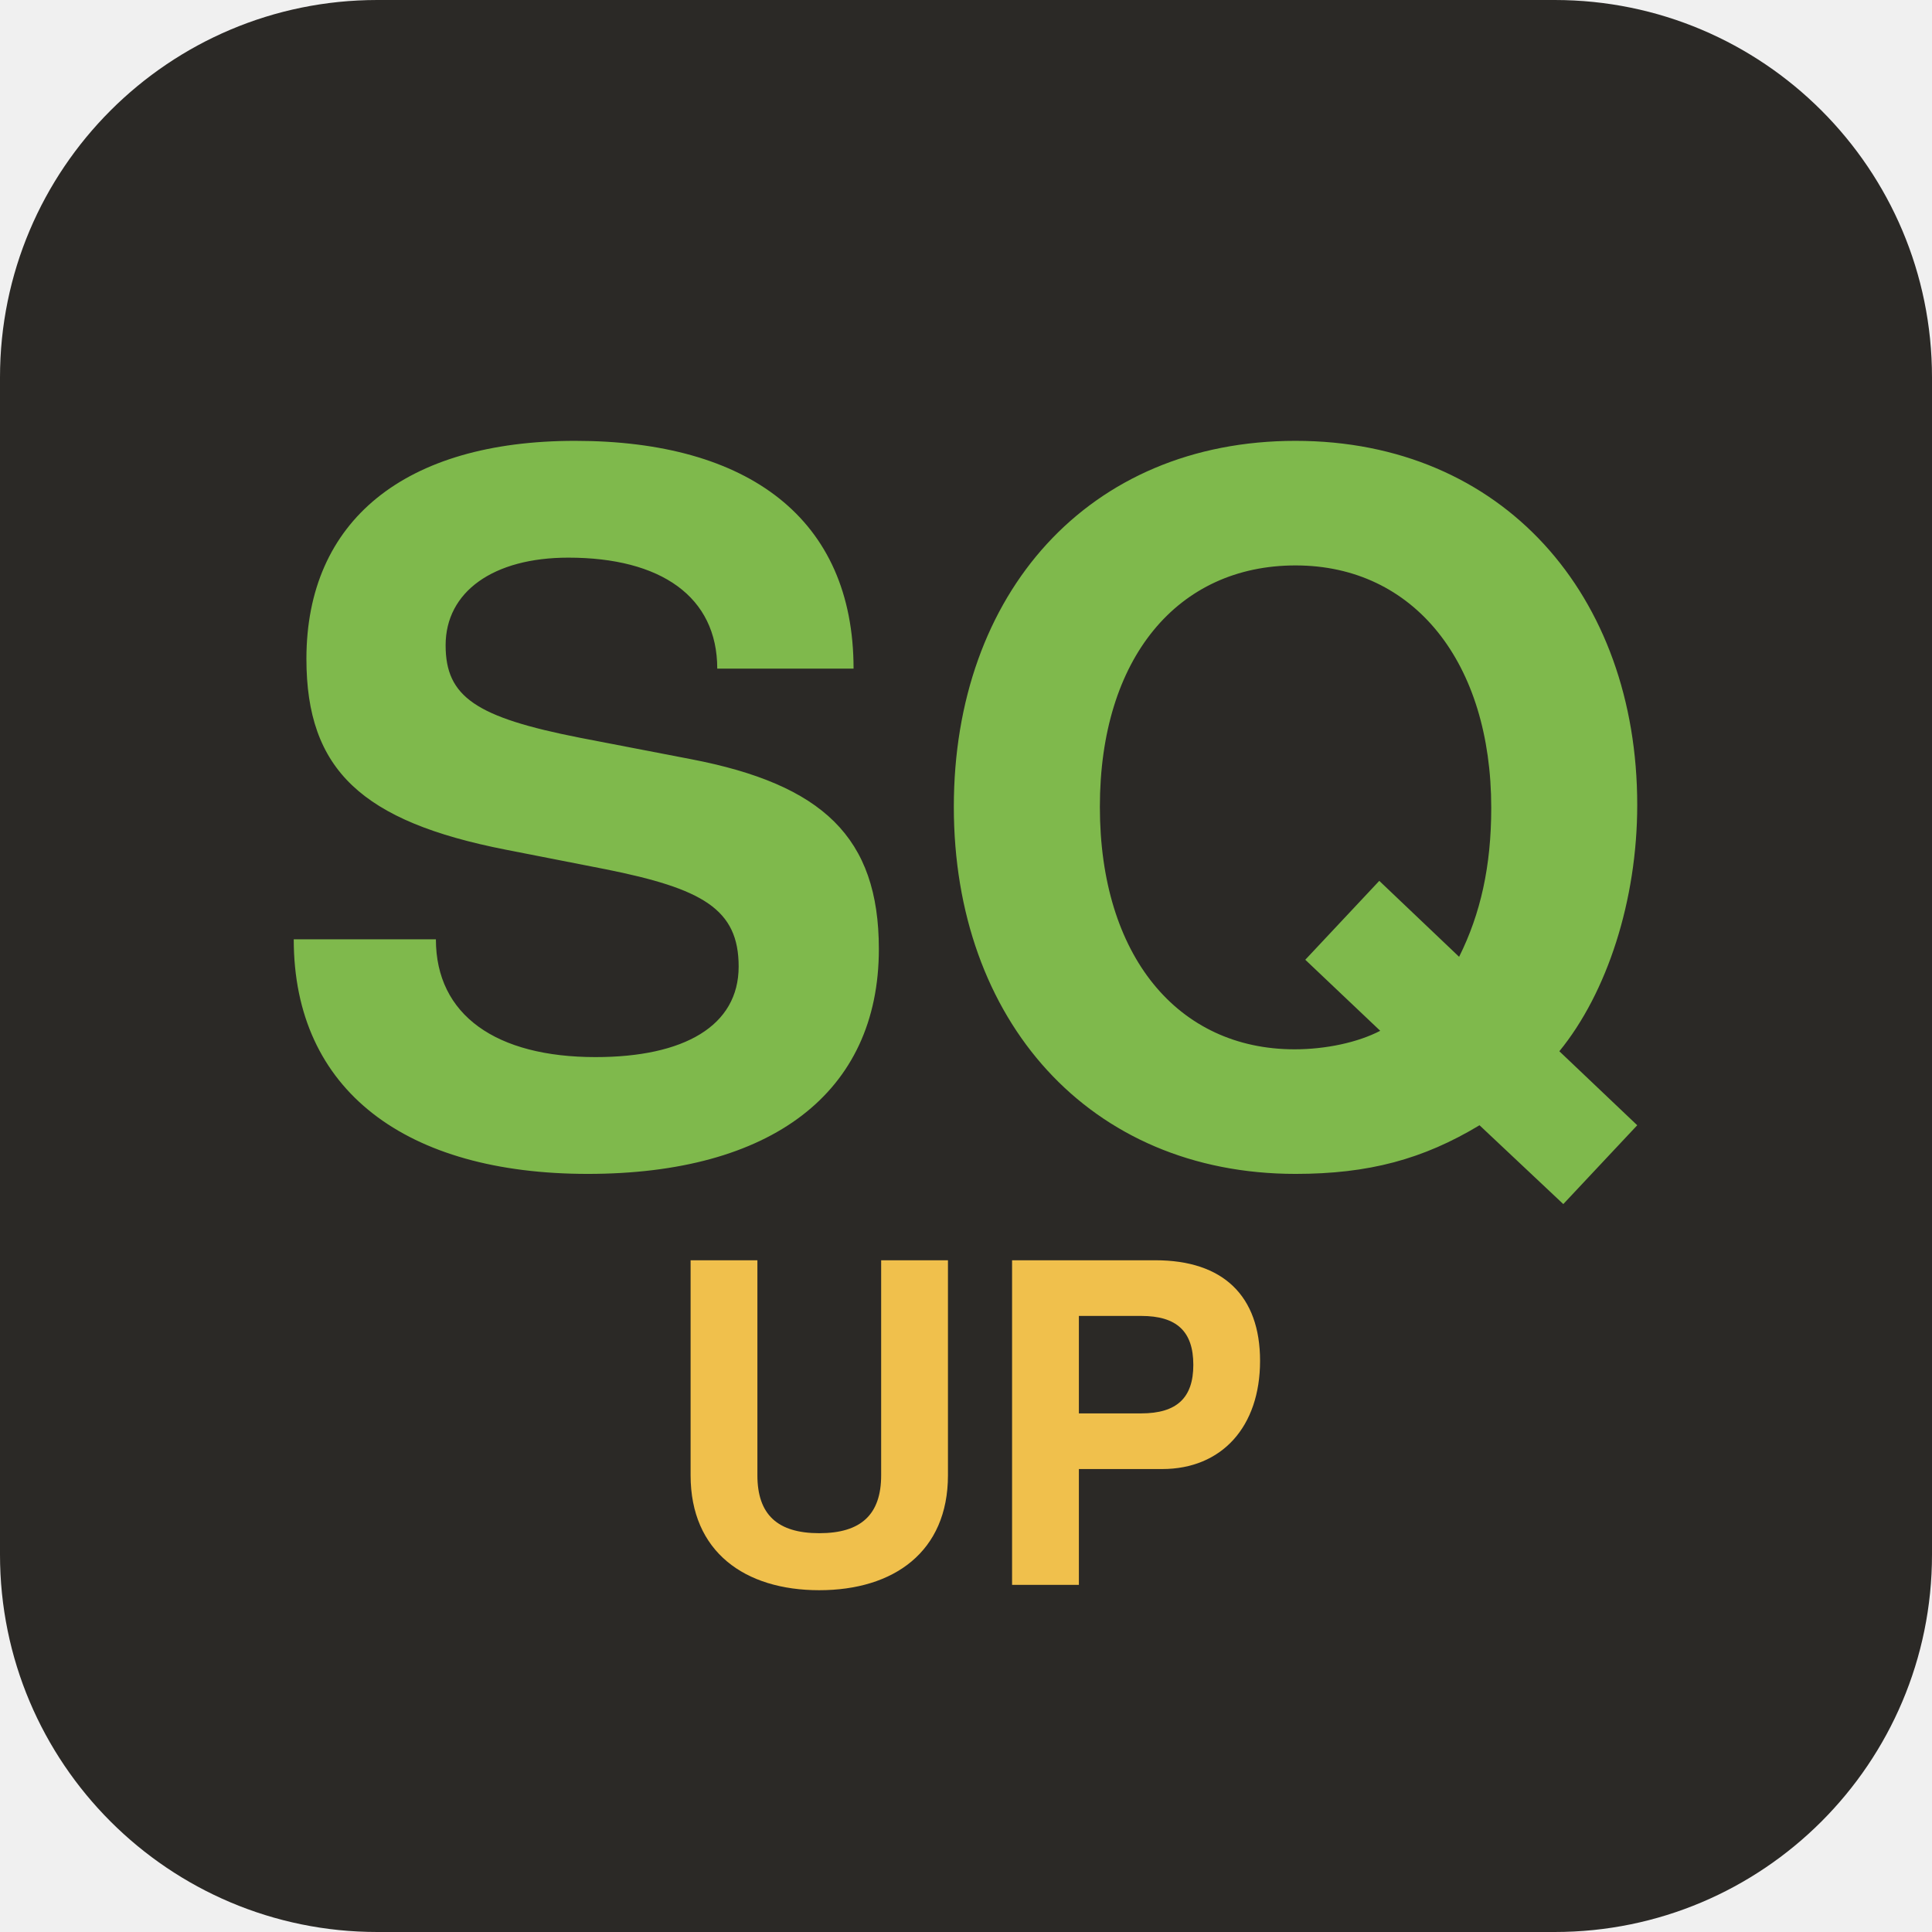
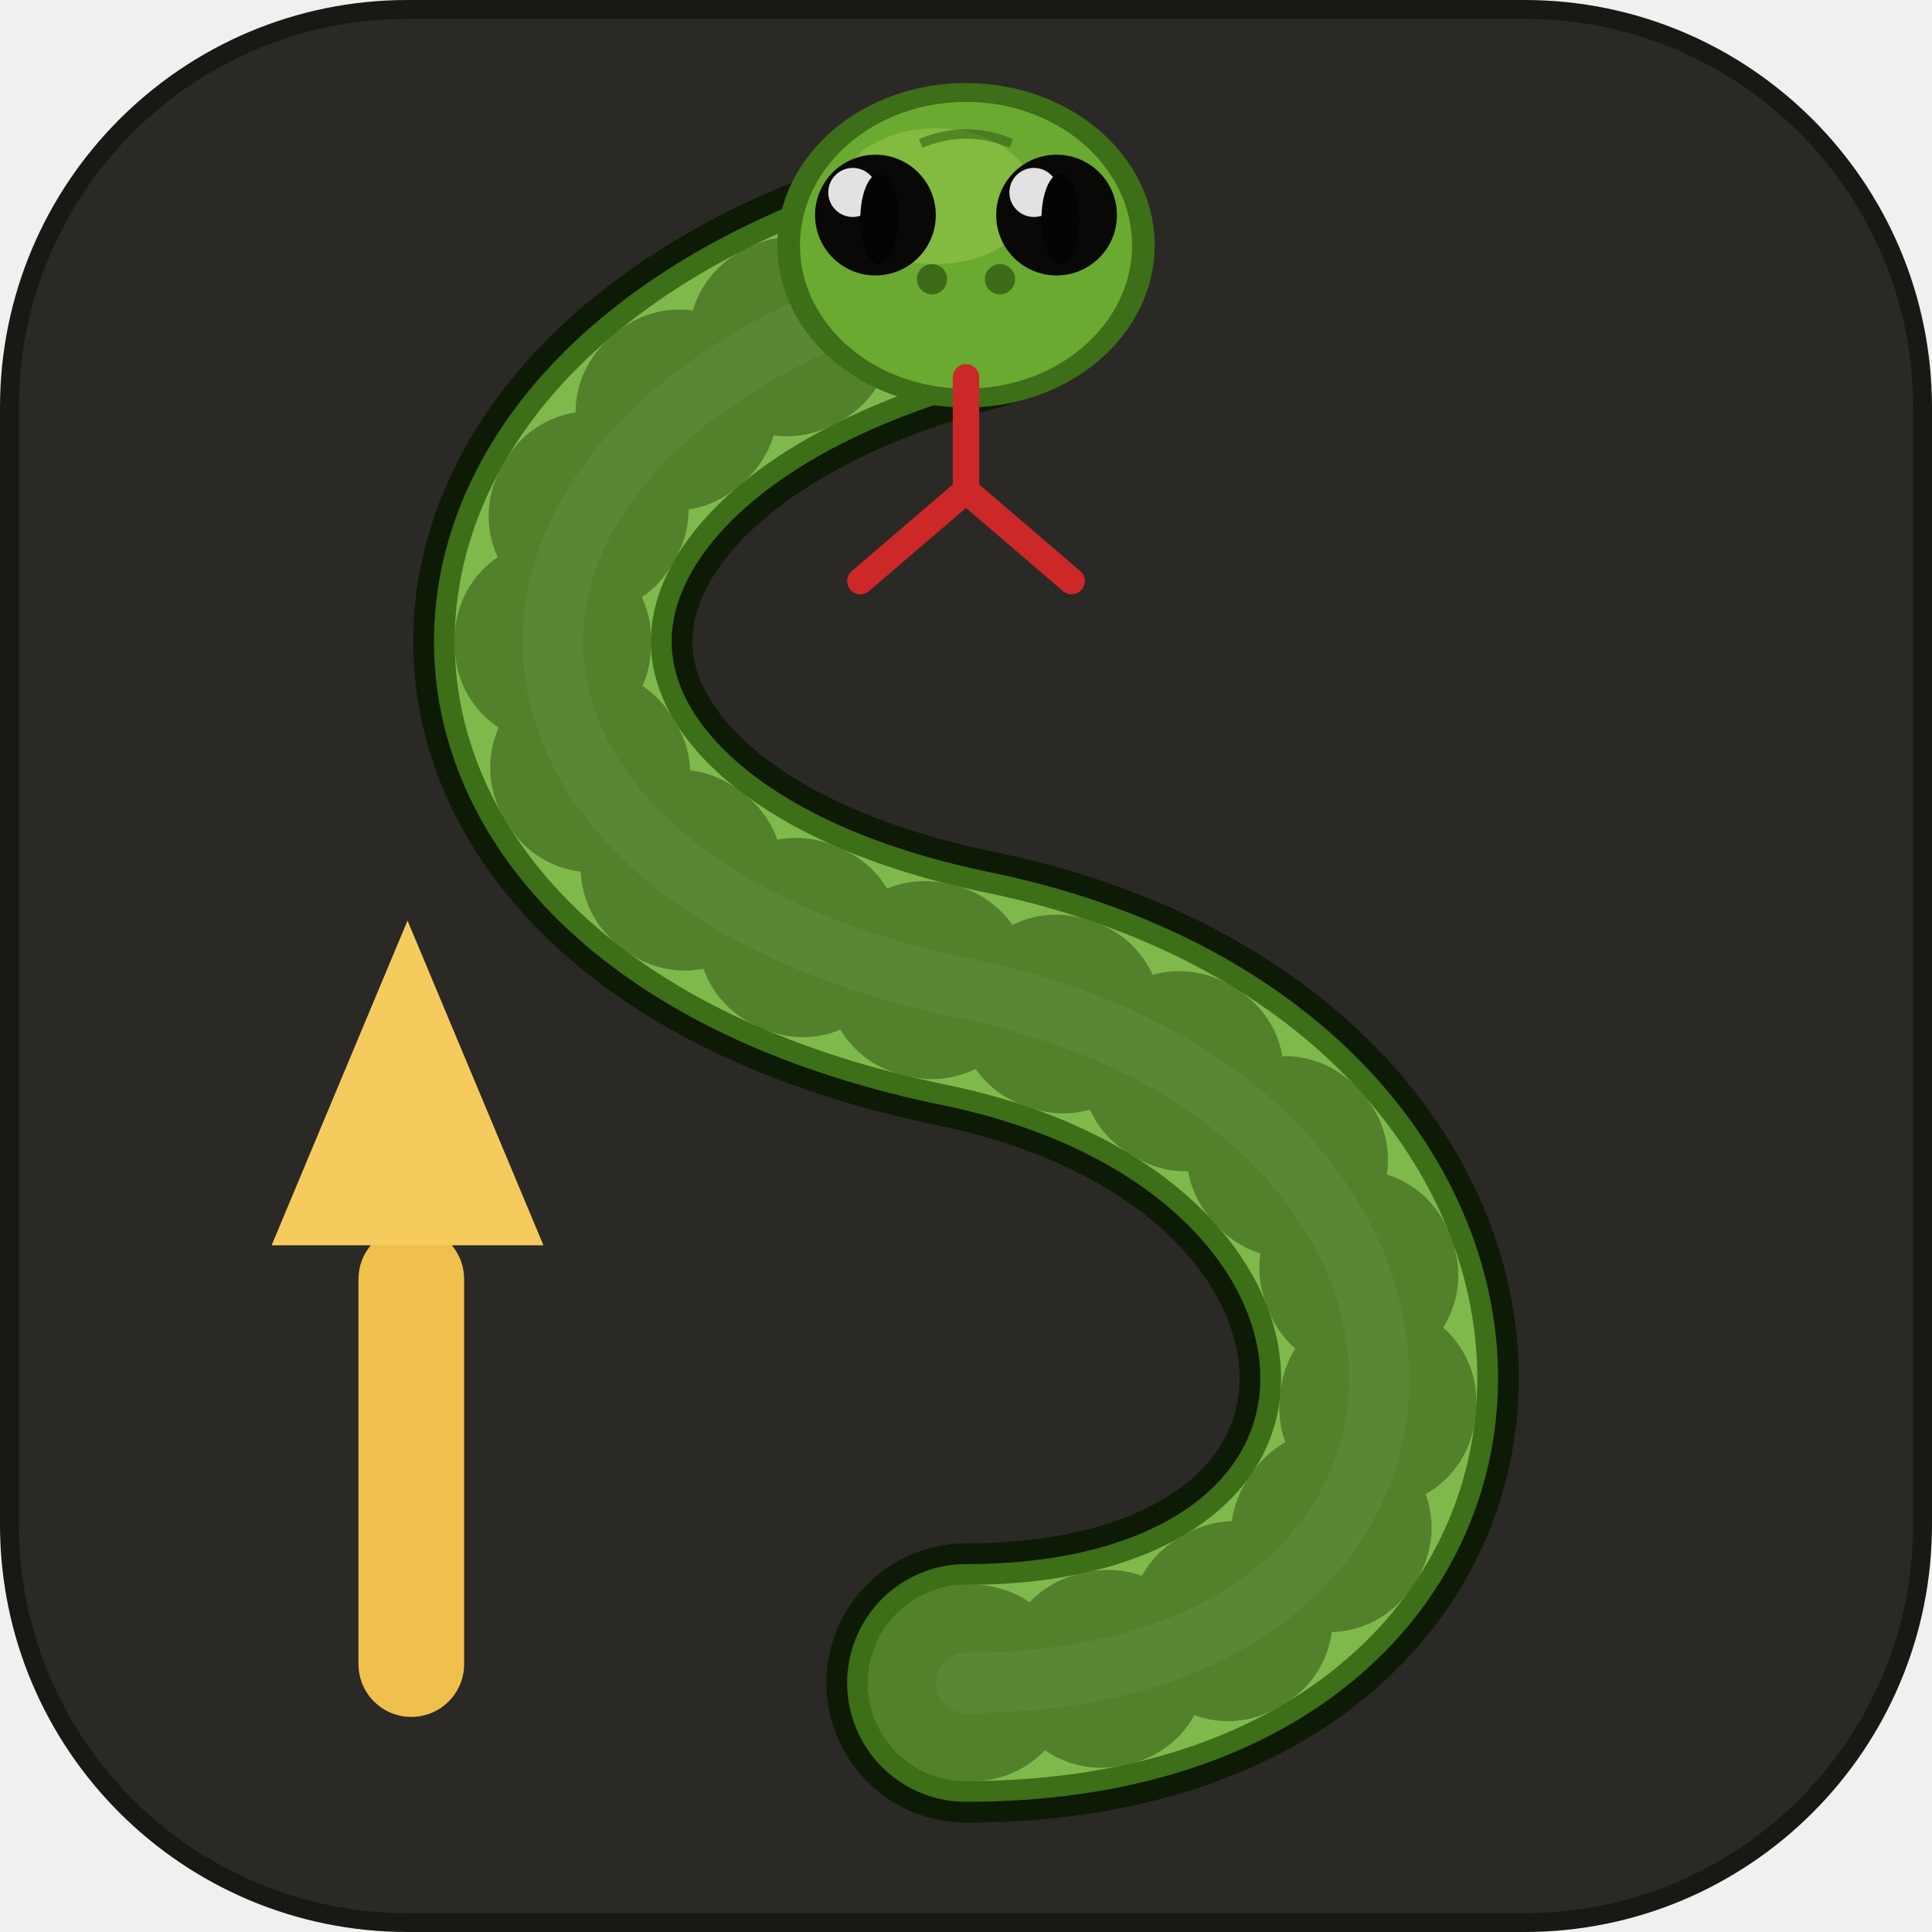
<svg xmlns="http://www.w3.org/2000/svg" viewBox="0 0 512 512">
-   <rect width="512" height="512" rx="100" fill="#2B2926" />
-   <text x="256" y="308" text-anchor="middle" font-family="'Arial Black','Helvetica Neue',sans-serif" font-size="258" font-weight="900" fill="#7FB94C">SQ</text>
-   <text x="256" y="420" text-anchor="middle" font-family="'Arial Black','Helvetica Neue',sans-serif" font-size="118" font-weight="900" fill="#F0C04C">UP</text>
+   <rect width="512" height="512" rx="108" fill="#1A1815" />
+   <rect x="5" y="5" width="502" height="502" rx="103" fill="#2B2926" />
+   <polygon points="72,330 108,244 144,330" fill="#F0C04C" />
+   <rect x="95" y="325" width="28" height="130" rx="14" fill="#F0C04C" />
+   <polygon points="72,330 108,244 144,330" fill="#ffe080" opacity="0.35" />
+   <path d="M256,446 C402,446 402,292 256,262 C110,232 110,110 256,72" stroke="#0d1a06" stroke-width="74" fill="none" stroke-linecap="round" />
+   <path d="M256,446 C402,446 402,292 256,262 C110,232 110,110 256,72" stroke="#3d6e18" stroke-width="63" fill="none" stroke-linecap="round" />
+   <path d="M256,446 C402,446 402,292 256,262 C110,232 110,110 256,72" stroke="#7FB94C" stroke-width="52" fill="none" stroke-linecap="round" />
+   <path d="M256,446 C402,446 402,292 256,262 C110,232 110,110 256,72" stroke="#c4e88a" stroke-width="16" fill="none" stroke-linecap="round" opacity="0.28" />
+   <path d="M256,446 C402,446 402,292 256,262 C110,232 110,110 256,72" stroke="#2d5210" stroke-width="52" fill="none" stroke-linecap="round" stroke-dasharray="2 34" opacity="0.55" />
+   <ellipse cx="256" cy="65" rx="50" ry="43" fill="#3d6e18" />
+   <ellipse cx="256" cy="65" rx="44" ry="38" fill="#6aaa30" />
+   <ellipse cx="248" cy="52" rx="26" ry="18" fill="#a8d858" opacity="0.38" />
+   <circle cx="232" cy="57" r="16" fill="#0a0806" />
+   <circle cx="226" cy="51" r="6.5" fill="#ffffff" opacity="0.88" />
+   <ellipse cx="233" cy="58" rx="5" ry="12" fill="#040302" />
+   <circle cx="280" cy="57" r="16" fill="#0a0806" />
+   <circle cx="274" cy="51" r="6.5" fill="#ffffff" opacity="0.88" />
+   <ellipse cx="281" cy="58" rx="5" ry="12" fill="#040302" />
+   <circle cx="247" cy="74" r="4" fill="#2a5010" opacity="0.7" />
+   <circle cx="265" cy="74" r="4" fill="#2a5010" opacity="0.7" />
+   <path d="M244,38 Q256,33 268,38" stroke="#2a5010" stroke-width="2.5" fill="none" opacity="0.5" />
+   <path d="M256,100 L256,130 M256,130 L228,154 M256,130 L284,154" stroke="#CC2828" stroke-width="7" fill="none" stroke-linecap="round" />
</svg>
